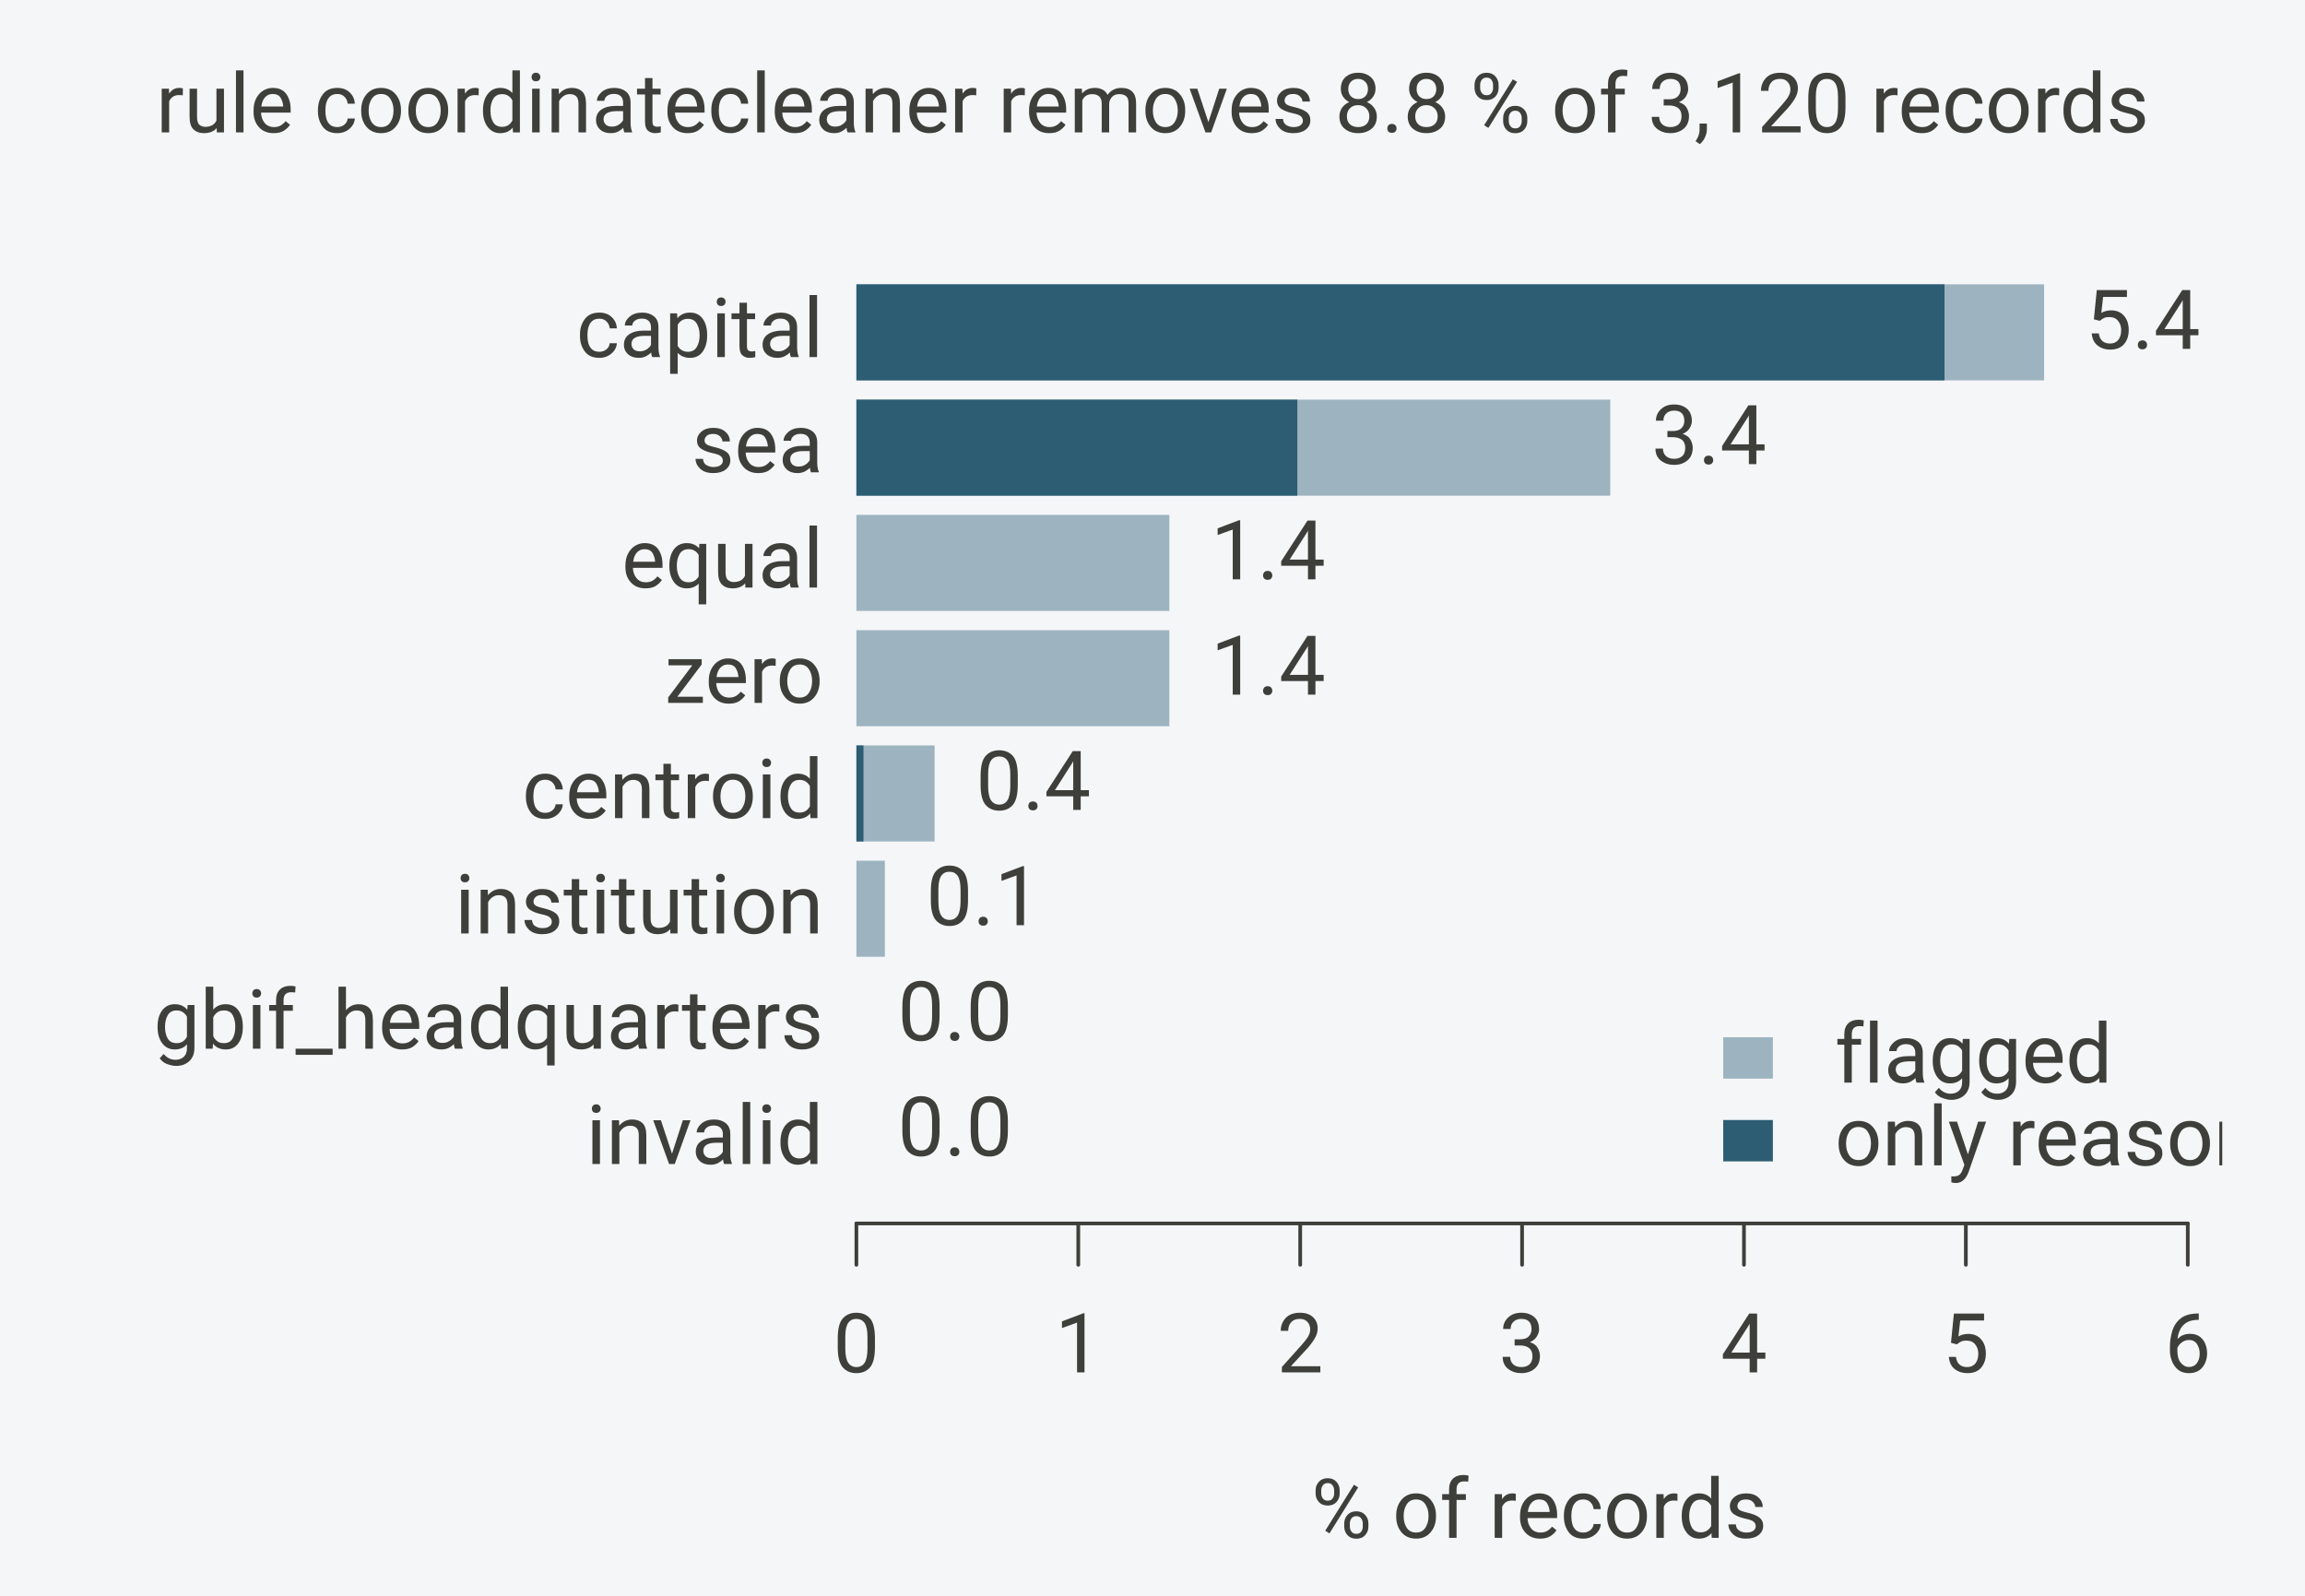
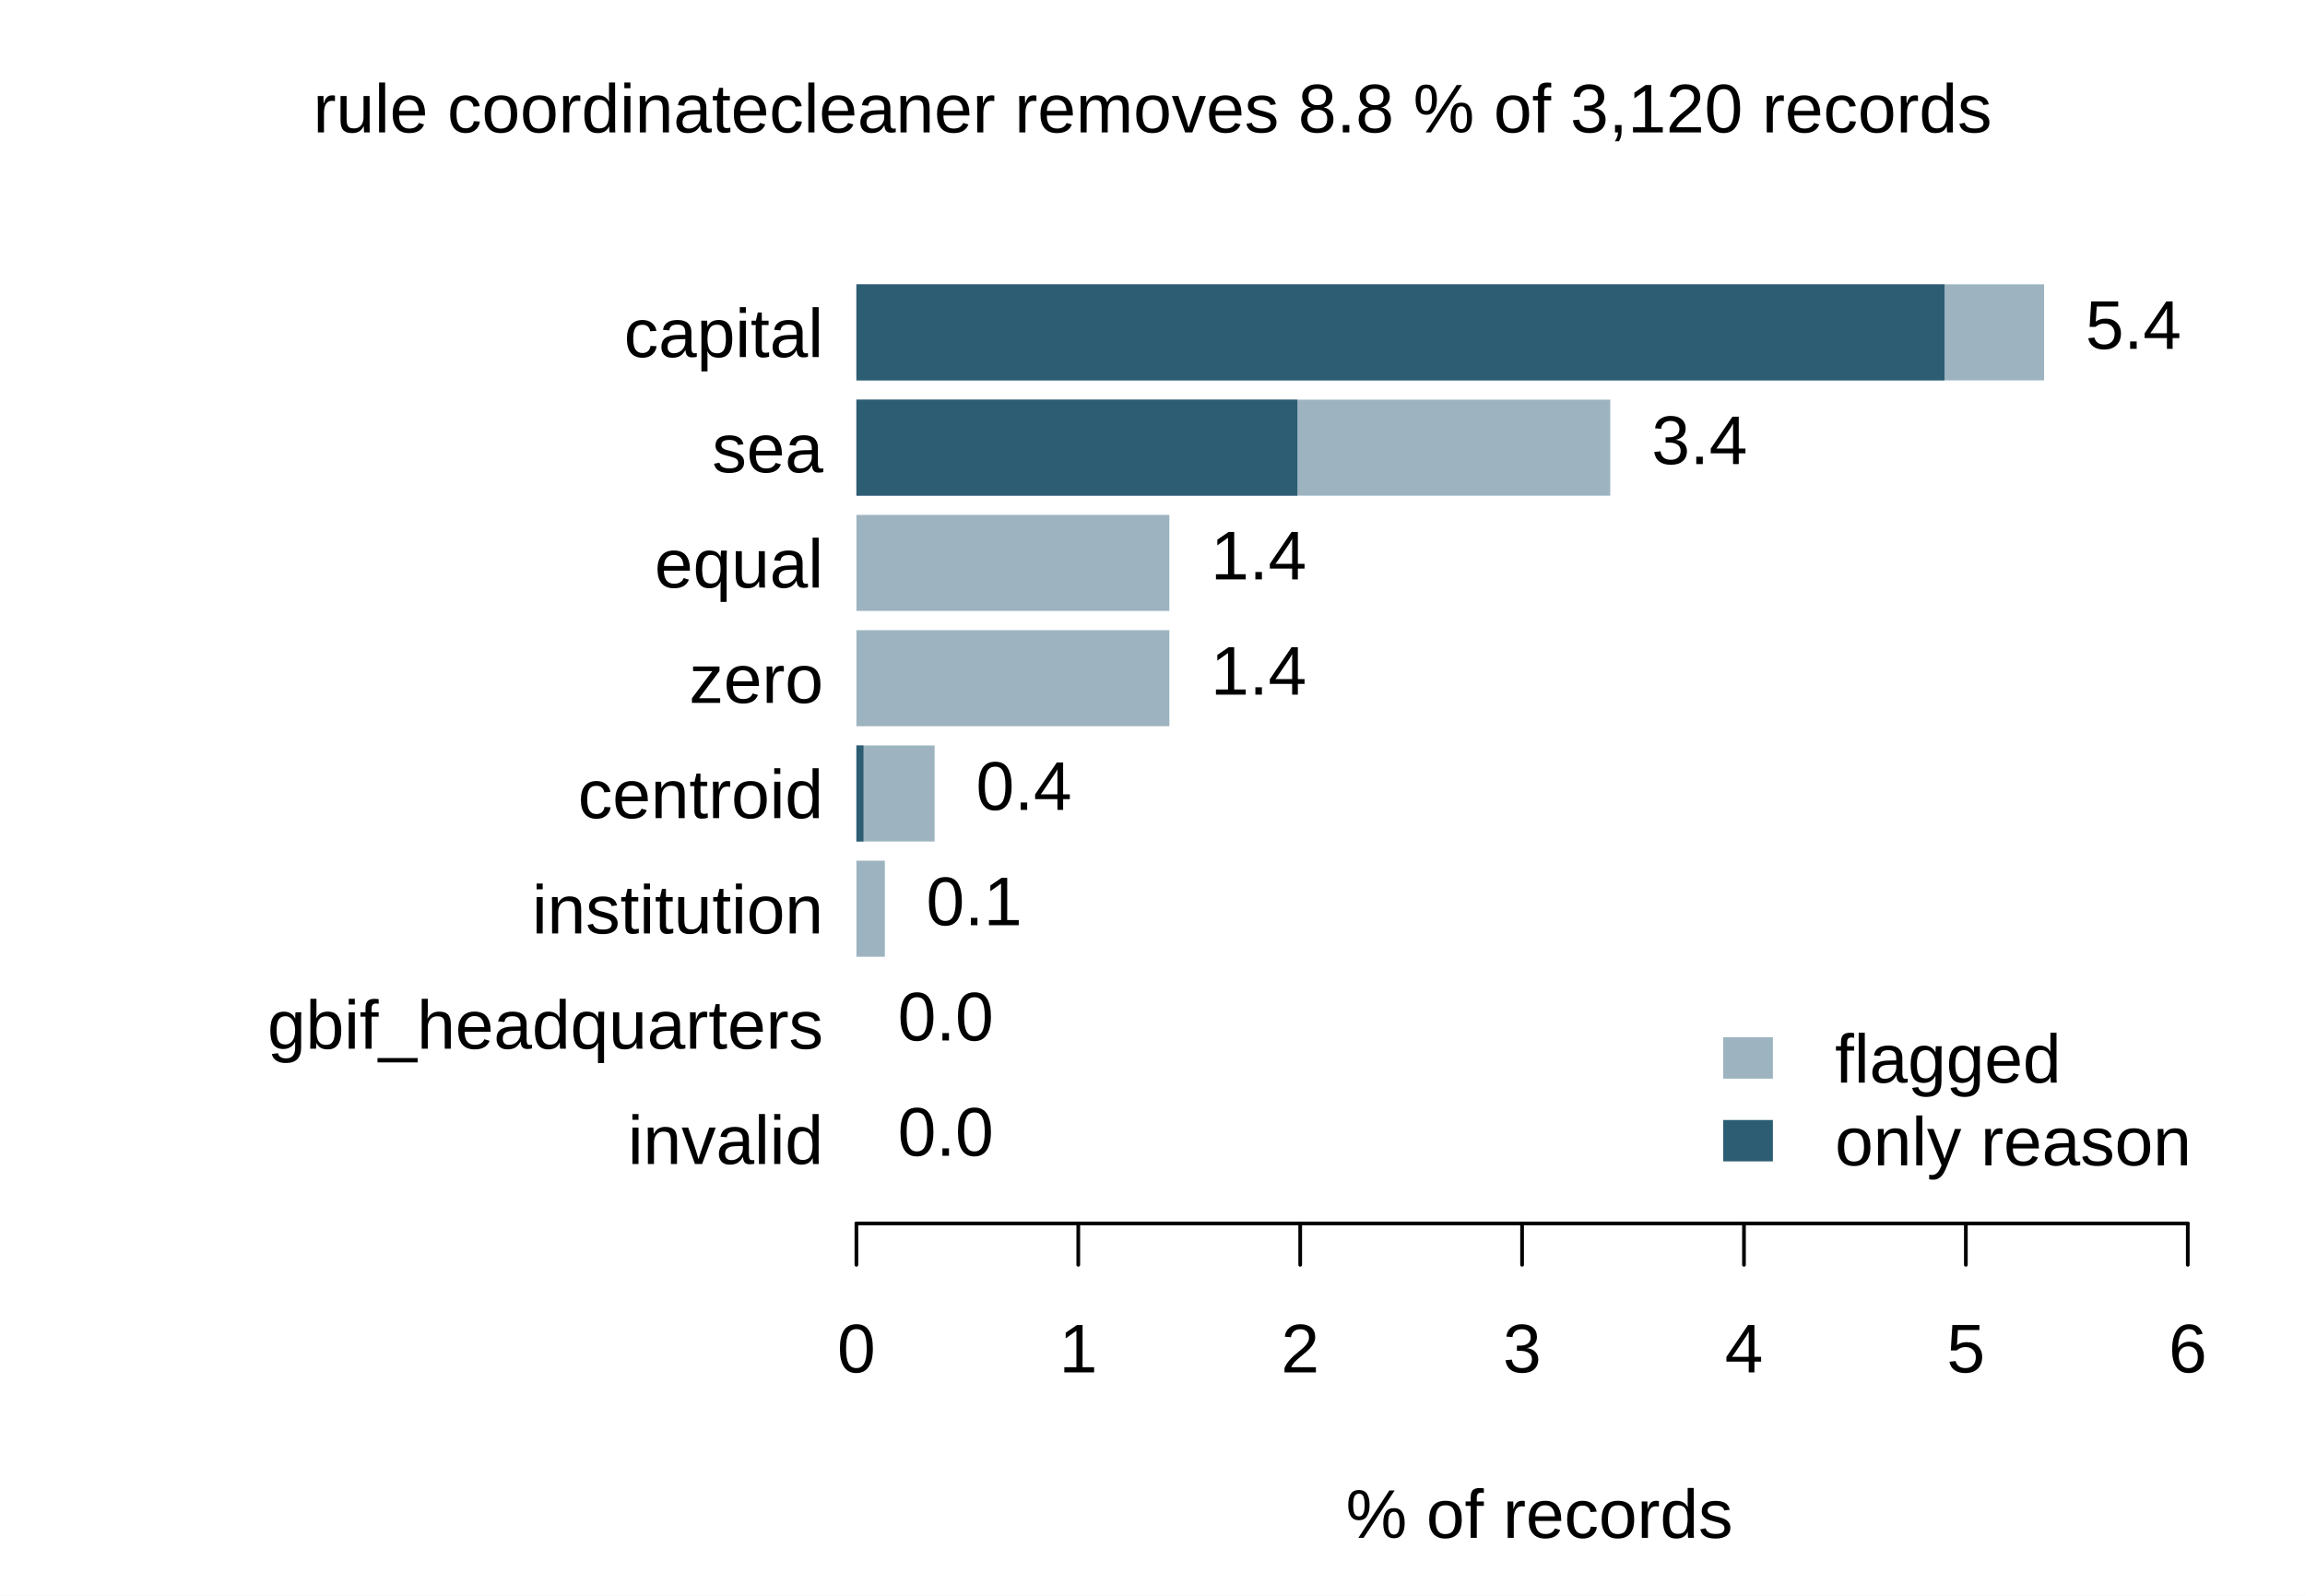
<svg xmlns="http://www.w3.org/2000/svg" width="468.00pt" height="324.00pt" viewBox="0 0 468.00 324.00">
  <g class="svglite">
    <defs>
      <style type="text/css">
-     /* theme-aware-processed */
-     .svglite line, .svglite polyline, .svglite polygon, .svglite path, .svglite circle {
+     .svglite line, .svglite polyline, .svglite polygon, .svglite path, .svglite rect, .svglite circle {
      fill: none;
-       stroke: #3E3F3A;
-       stroke-linecap: round;
-       stroke-linejoin: round;
-       stroke-miterlimit: 10.00;
-     }
-     .svglite &gt; g &gt; rect {
-       fill: none;
-       stroke: #3E3F3A;
+       stroke: #000000;
      stroke-linecap: round;
      stroke-linejoin: round;
      stroke-miterlimit: 10.00;
    }
    .svglite text {
      white-space: pre;
-       fill: #3E3F3A;
    }
    .svglite g.glyphgroup path {
      fill: inherit;
      stroke: none;
    }
  </style>
    </defs>
-     <rect class="svg-bg" width="100%" height="100%" style="stroke: none; fill: #F5F6F8;" />
+     <rect width="100%" height="100%" style="stroke: none; fill: #FFFFFF;" />
    <defs>
      <clipPath id="cpMC4wMHw0NjguMDB8MC4wMHwzMjQuMDA=">
        <rect x="0.00" y="0.00" width="468.00" height="324.00" />
      </clipPath>
    </defs>
    <g clip-path="url(#cpMC4wMHw0NjguMDB8MC4wMHwzMjQuMDA=)">
      <rect x="173.88" y="221.56" width="0.00" height="19.50" style="stroke-width: 0.75; stroke: none; fill: #9DB4C0;" />
      <rect x="173.88" y="198.16" width="0.00" height="19.50" style="stroke-width: 0.75; stroke: none; fill: #9DB4C0;" />
      <rect x="173.88" y="174.75" width="5.78" height="19.50" style="stroke-width: 0.75; stroke: none; fill: #9DB4C0;" />
      <rect x="173.88" y="151.35" width="15.88" height="19.50" style="stroke-width: 0.75; stroke: none; fill: #9DB4C0;" />
      <rect x="173.88" y="127.95" width="63.54" height="19.50" style="stroke-width: 0.75; stroke: none; fill: #9DB4C0;" />
      <rect x="173.88" y="104.54" width="63.54" height="19.50" style="stroke-width: 0.75; stroke: none; fill: #9DB4C0;" />
      <rect x="173.88" y="81.14" width="153.06" height="19.50" style="stroke-width: 0.75; stroke: none; fill: #9DB4C0;" />
      <rect x="173.88" y="57.73" width="241.15" height="19.50" style="stroke-width: 0.75; stroke: none; fill: #9DB4C0;" />
-       <text x="312.54" y="312.24" text-anchor="middle" style="font-size: 1.4em; font-family: &quot;Roboto&quot;, -apple-system, BlinkMacSystemFont, &quot;Segoe UI&quot;, system-ui, sans-serif;">% of records</text>
+       <text x="312.54" y="312.24" text-anchor="middle" style="font-size: 14.00px; font-family: &quot;Arial&quot;;" textLength="78.56px" lengthAdjust="spacingAndGlyphs">% of records</text>
      <line x1="173.88" y1="248.40" x2="444.20" y2="248.40" style="stroke-width: 0.75;" />
      <line x1="173.88" y1="248.40" x2="173.88" y2="256.80" style="stroke-width: 0.75;" />
      <line x1="218.93" y1="248.40" x2="218.93" y2="256.80" style="stroke-width: 0.75;" />
      <line x1="263.99" y1="248.40" x2="263.99" y2="256.80" style="stroke-width: 0.75;" />
      <line x1="309.04" y1="248.40" x2="309.04" y2="256.80" style="stroke-width: 0.75;" />
      <line x1="354.09" y1="248.40" x2="354.09" y2="256.80" style="stroke-width: 0.75;" />
      <line x1="399.14" y1="248.40" x2="399.14" y2="256.80" style="stroke-width: 0.75;" />
      <line x1="444.20" y1="248.40" x2="444.20" y2="256.80" style="stroke-width: 0.75;" />
-       <text x="173.88" y="278.64" text-anchor="middle" style="font-size: 1.4em; font-family: &quot;Roboto&quot;, -apple-system, BlinkMacSystemFont, &quot;Segoe UI&quot;, system-ui, sans-serif;">0</text>
-       <text x="218.93" y="278.64" text-anchor="middle" style="font-size: 1.4em; font-family: &quot;Roboto&quot;, -apple-system, BlinkMacSystemFont, &quot;Segoe UI&quot;, system-ui, sans-serif;">1</text>
-       <text x="263.99" y="278.64" text-anchor="middle" style="font-size: 1.4em; font-family: &quot;Roboto&quot;, -apple-system, BlinkMacSystemFont, &quot;Segoe UI&quot;, system-ui, sans-serif;">2</text>
-       <text x="309.04" y="278.64" text-anchor="middle" style="font-size: 1.4em; font-family: &quot;Roboto&quot;, -apple-system, BlinkMacSystemFont, &quot;Segoe UI&quot;, system-ui, sans-serif;">3</text>
-       <text x="354.09" y="278.64" text-anchor="middle" style="font-size: 1.4em; font-family: &quot;Roboto&quot;, -apple-system, BlinkMacSystemFont, &quot;Segoe UI&quot;, system-ui, sans-serif;">4</text>
-       <text x="399.14" y="278.64" text-anchor="middle" style="font-size: 1.4em; font-family: &quot;Roboto&quot;, -apple-system, BlinkMacSystemFont, &quot;Segoe UI&quot;, system-ui, sans-serif;">5</text>
-       <text x="444.20" y="278.64" text-anchor="middle" style="font-size: 1.4em; font-family: &quot;Roboto&quot;, -apple-system, BlinkMacSystemFont, &quot;Segoe UI&quot;, system-ui, sans-serif;">6</text>
+       <text x="173.88" y="278.64" text-anchor="middle" style="font-size: 14.00px; font-family: &quot;Arial&quot;;" textLength="7.78px" lengthAdjust="spacingAndGlyphs">0</text>
+       <text x="218.93" y="278.64" text-anchor="middle" style="font-size: 14.00px; font-family: &quot;Arial&quot;;" textLength="7.78px" lengthAdjust="spacingAndGlyphs">1</text>
+       <text x="263.99" y="278.64" text-anchor="middle" style="font-size: 14.00px; font-family: &quot;Arial&quot;;" textLength="7.78px" lengthAdjust="spacingAndGlyphs">2</text>
+       <text x="309.04" y="278.64" text-anchor="middle" style="font-size: 14.00px; font-family: &quot;Arial&quot;;" textLength="7.78px" lengthAdjust="spacingAndGlyphs">3</text>
+       <text x="354.09" y="278.64" text-anchor="middle" style="font-size: 14.00px; font-family: &quot;Arial&quot;;" textLength="7.78px" lengthAdjust="spacingAndGlyphs">4</text>
+       <text x="399.14" y="278.64" text-anchor="middle" style="font-size: 14.00px; font-family: &quot;Arial&quot;;" textLength="7.78px" lengthAdjust="spacingAndGlyphs">5</text>
+       <text x="444.20" y="278.64" text-anchor="middle" style="font-size: 14.00px; font-family: &quot;Arial&quot;;" textLength="7.78px" lengthAdjust="spacingAndGlyphs">6</text>
      <rect x="173.88" y="221.56" width="0.00" height="19.50" style="stroke-width: 0.75; stroke: none; fill: #2C5D73;" />
      <rect x="173.88" y="198.16" width="0.00" height="19.50" style="stroke-width: 0.75; stroke: none; fill: #2C5D73;" />
      <rect x="173.88" y="174.75" width="0.00" height="19.50" style="stroke-width: 0.75; stroke: none; fill: #2C5D73;" />
      <rect x="173.88" y="151.35" width="1.44" height="19.50" style="stroke-width: 0.75; stroke: none; fill: #2C5D73;" />
      <rect x="173.88" y="127.95" width="0.00" height="19.50" style="stroke-width: 0.75; stroke: none; fill: #2C5D73;" />
      <rect x="173.88" y="104.54" width="0.00" height="19.50" style="stroke-width: 0.75; stroke: none; fill: #2C5D73;" />
      <rect x="173.88" y="81.14" width="89.53" height="19.50" style="stroke-width: 0.75; stroke: none; fill: #2C5D73;" />
      <rect x="173.88" y="57.73" width="220.93" height="19.50" style="stroke-width: 0.75; stroke: none; fill: #2C5D73;" />
-       <text x="167.16" y="236.33" text-anchor="end" style="font-size: 1.4em; font-family: &quot;Roboto&quot;, -apple-system, BlinkMacSystemFont, &quot;Segoe UI&quot;, system-ui, sans-serif;">invalid</text>
-       <text x="167.16" y="212.92" text-anchor="end" style="font-size: 1.4em; font-family: &quot;Roboto&quot;, -apple-system, BlinkMacSystemFont, &quot;Segoe UI&quot;, system-ui, sans-serif;">gbif_headquarters</text>
-       <text x="167.16" y="189.52" text-anchor="end" style="font-size: 1.4em; font-family: &quot;Roboto&quot;, -apple-system, BlinkMacSystemFont, &quot;Segoe UI&quot;, system-ui, sans-serif;">institution</text>
-       <text x="167.16" y="166.11" text-anchor="end" style="font-size: 1.4em; font-family: &quot;Roboto&quot;, -apple-system, BlinkMacSystemFont, &quot;Segoe UI&quot;, system-ui, sans-serif;">centroid</text>
-       <text x="167.16" y="142.71" text-anchor="end" style="font-size: 1.4em; font-family: &quot;Roboto&quot;, -apple-system, BlinkMacSystemFont, &quot;Segoe UI&quot;, system-ui, sans-serif;">zero</text>
-       <text x="167.16" y="119.30" text-anchor="end" style="font-size: 1.4em; font-family: &quot;Roboto&quot;, -apple-system, BlinkMacSystemFont, &quot;Segoe UI&quot;, system-ui, sans-serif;">equal</text>
-       <text x="167.16" y="95.90" text-anchor="end" style="font-size: 1.4em; font-family: &quot;Roboto&quot;, -apple-system, BlinkMacSystemFont, &quot;Segoe UI&quot;, system-ui, sans-serif;">sea</text>
-       <text x="167.16" y="72.50" text-anchor="end" style="font-size: 1.4em; font-family: &quot;Roboto&quot;, -apple-system, BlinkMacSystemFont, &quot;Segoe UI&quot;, system-ui, sans-serif;">capital</text>
-       <text x="182.28" y="234.66" style="font-size: 1.4em; font-family: &quot;Roboto&quot;, -apple-system, BlinkMacSystemFont, &quot;Segoe UI&quot;, system-ui, sans-serif;">0.0</text>
-       <text x="182.28" y="211.25" style="font-size: 1.4em; font-family: &quot;Roboto&quot;, -apple-system, BlinkMacSystemFont, &quot;Segoe UI&quot;, system-ui, sans-serif;">0.0</text>
-       <text x="188.06" y="187.85" style="font-size: 1.4em; font-family: &quot;Roboto&quot;, -apple-system, BlinkMacSystemFont, &quot;Segoe UI&quot;, system-ui, sans-serif;">0.1</text>
-       <text x="198.16" y="164.44" style="font-size: 1.4em; font-family: &quot;Roboto&quot;, -apple-system, BlinkMacSystemFont, &quot;Segoe UI&quot;, system-ui, sans-serif;">0.4</text>
-       <text x="245.82" y="141.04" style="font-size: 1.4em; font-family: &quot;Roboto&quot;, -apple-system, BlinkMacSystemFont, &quot;Segoe UI&quot;, system-ui, sans-serif;">1.4</text>
-       <text x="245.82" y="117.63" style="font-size: 1.4em; font-family: &quot;Roboto&quot;, -apple-system, BlinkMacSystemFont, &quot;Segoe UI&quot;, system-ui, sans-serif;">1.4</text>
-       <text x="335.34" y="94.23" style="font-size: 1.4em; font-family: &quot;Roboto&quot;, -apple-system, BlinkMacSystemFont, &quot;Segoe UI&quot;, system-ui, sans-serif;">3.4</text>
-       <text x="423.43" y="70.83" style="font-size: 1.4em; font-family: &quot;Roboto&quot;, -apple-system, BlinkMacSystemFont, &quot;Segoe UI&quot;, system-ui, sans-serif;">5.4</text>
-       <text x="234.00" y="26.88" text-anchor="middle" style="font-size: 1.4em; font-family: &quot;Roboto&quot;, -apple-system, BlinkMacSystemFont, &quot;Segoe UI&quot;, system-ui, sans-serif;">rule coordinatecleaner removes 8.8 % of 3,120 records</text>
+       <text x="167.16" y="236.33" text-anchor="end" style="font-size: 14.00px; font-family: &quot;Arial&quot;;" textLength="39.67px" lengthAdjust="spacingAndGlyphs">invalid</text>
+       <text x="167.16" y="212.92" text-anchor="end" style="font-size: 14.00px; font-family: &quot;Arial&quot;;" textLength="112.80px" lengthAdjust="spacingAndGlyphs">gbif_headquarters</text>
+       <text x="167.16" y="189.52" text-anchor="end" style="font-size: 14.00px; font-family: &quot;Arial&quot;;" textLength="59.12px" lengthAdjust="spacingAndGlyphs">institution</text>
+       <text x="167.16" y="166.11" text-anchor="end" style="font-size: 14.00px; font-family: &quot;Arial&quot;;" textLength="49.78px" lengthAdjust="spacingAndGlyphs">centroid</text>
+       <text x="167.16" y="142.71" text-anchor="end" style="font-size: 14.00px; font-family: &quot;Arial&quot;;" textLength="27.22px" lengthAdjust="spacingAndGlyphs">zero</text>
+       <text x="167.16" y="119.30" text-anchor="end" style="font-size: 14.00px; font-family: &quot;Arial&quot;;" textLength="34.23px" lengthAdjust="spacingAndGlyphs">equal</text>
+       <text x="167.16" y="95.90" text-anchor="end" style="font-size: 14.00px; font-family: &quot;Arial&quot;;" textLength="22.56px" lengthAdjust="spacingAndGlyphs">sea</text>
+       <text x="167.16" y="72.50" text-anchor="end" style="font-size: 14.00px; font-family: &quot;Arial&quot;;" textLength="40.45px" lengthAdjust="spacingAndGlyphs">capital</text>
+       <text x="182.28" y="234.66" style="font-size: 14.00px; font-family: &quot;Arial&quot;;" textLength="19.45px" lengthAdjust="spacingAndGlyphs">0.0</text>
+       <text x="182.28" y="211.25" style="font-size: 14.00px; font-family: &quot;Arial&quot;;" textLength="19.45px" lengthAdjust="spacingAndGlyphs">0.0</text>
+       <text x="188.06" y="187.85" style="font-size: 14.00px; font-family: &quot;Arial&quot;;" textLength="19.45px" lengthAdjust="spacingAndGlyphs">0.1</text>
+       <text x="198.16" y="164.44" style="font-size: 14.00px; font-family: &quot;Arial&quot;;" textLength="19.45px" lengthAdjust="spacingAndGlyphs">0.4</text>
+       <text x="245.82" y="141.04" style="font-size: 14.00px; font-family: &quot;Arial&quot;;" textLength="19.45px" lengthAdjust="spacingAndGlyphs">1.4</text>
+       <text x="245.82" y="117.63" style="font-size: 14.00px; font-family: &quot;Arial&quot;;" textLength="19.45px" lengthAdjust="spacingAndGlyphs">1.4</text>
+       <text x="335.34" y="94.23" style="font-size: 14.00px; font-family: &quot;Arial&quot;;" textLength="19.45px" lengthAdjust="spacingAndGlyphs">3.4</text>
+       <text x="423.43" y="70.83" style="font-size: 14.00px; font-family: &quot;Arial&quot;;" textLength="19.45px" lengthAdjust="spacingAndGlyphs">5.4</text>
+       <text x="234.00" y="26.88" text-anchor="middle" style="font-size: 14.00px; font-family: &quot;Arial&quot;;" textLength="340.70px" lengthAdjust="spacingAndGlyphs">rule coordinatecleaner removes 8.8 % of 3,120 records</text>
    </g>
    <defs>
      <clipPath id="cpMTczLjg4fDQ1MS4yMHw1MC40MHwyNDguNDA=">
        <rect x="173.88" y="50.40" width="277.32" height="198.00" />
      </clipPath>
    </defs>
    <g clip-path="url(#cpMTczLjg4fDQ1MS4yMHw1MC40MHwyNDguNDA=)">
      <rect x="349.88" y="210.60" width="10.08" height="8.40" style="stroke-width: 0.75; stroke: none; fill: #9DB4C0;" />
      <rect x="349.88" y="227.40" width="10.08" height="8.40" style="stroke-width: 0.75; stroke: none; fill: #2C5D73;" />
-       <text x="372.56" y="219.81" style="font-size: 1.4em; font-family: &quot;Roboto&quot;, -apple-system, BlinkMacSystemFont, &quot;Segoe UI&quot;, system-ui, sans-serif;">flagged</text>
-       <text x="372.56" y="236.61" style="font-size: 1.4em; font-family: &quot;Roboto&quot;, -apple-system, BlinkMacSystemFont, &quot;Segoe UI&quot;, system-ui, sans-serif;">only reason</text>
+       <text x="372.56" y="219.81" style="font-size: 14.00px; font-family: &quot;Arial&quot;;" textLength="45.91px" lengthAdjust="spacingAndGlyphs">flagged</text>
+       <text x="372.56" y="236.61" style="font-size: 14.00px; font-family: &quot;Arial&quot;;" textLength="72.34px" lengthAdjust="spacingAndGlyphs">only reason</text>
    </g>
  </g>
</svg>
